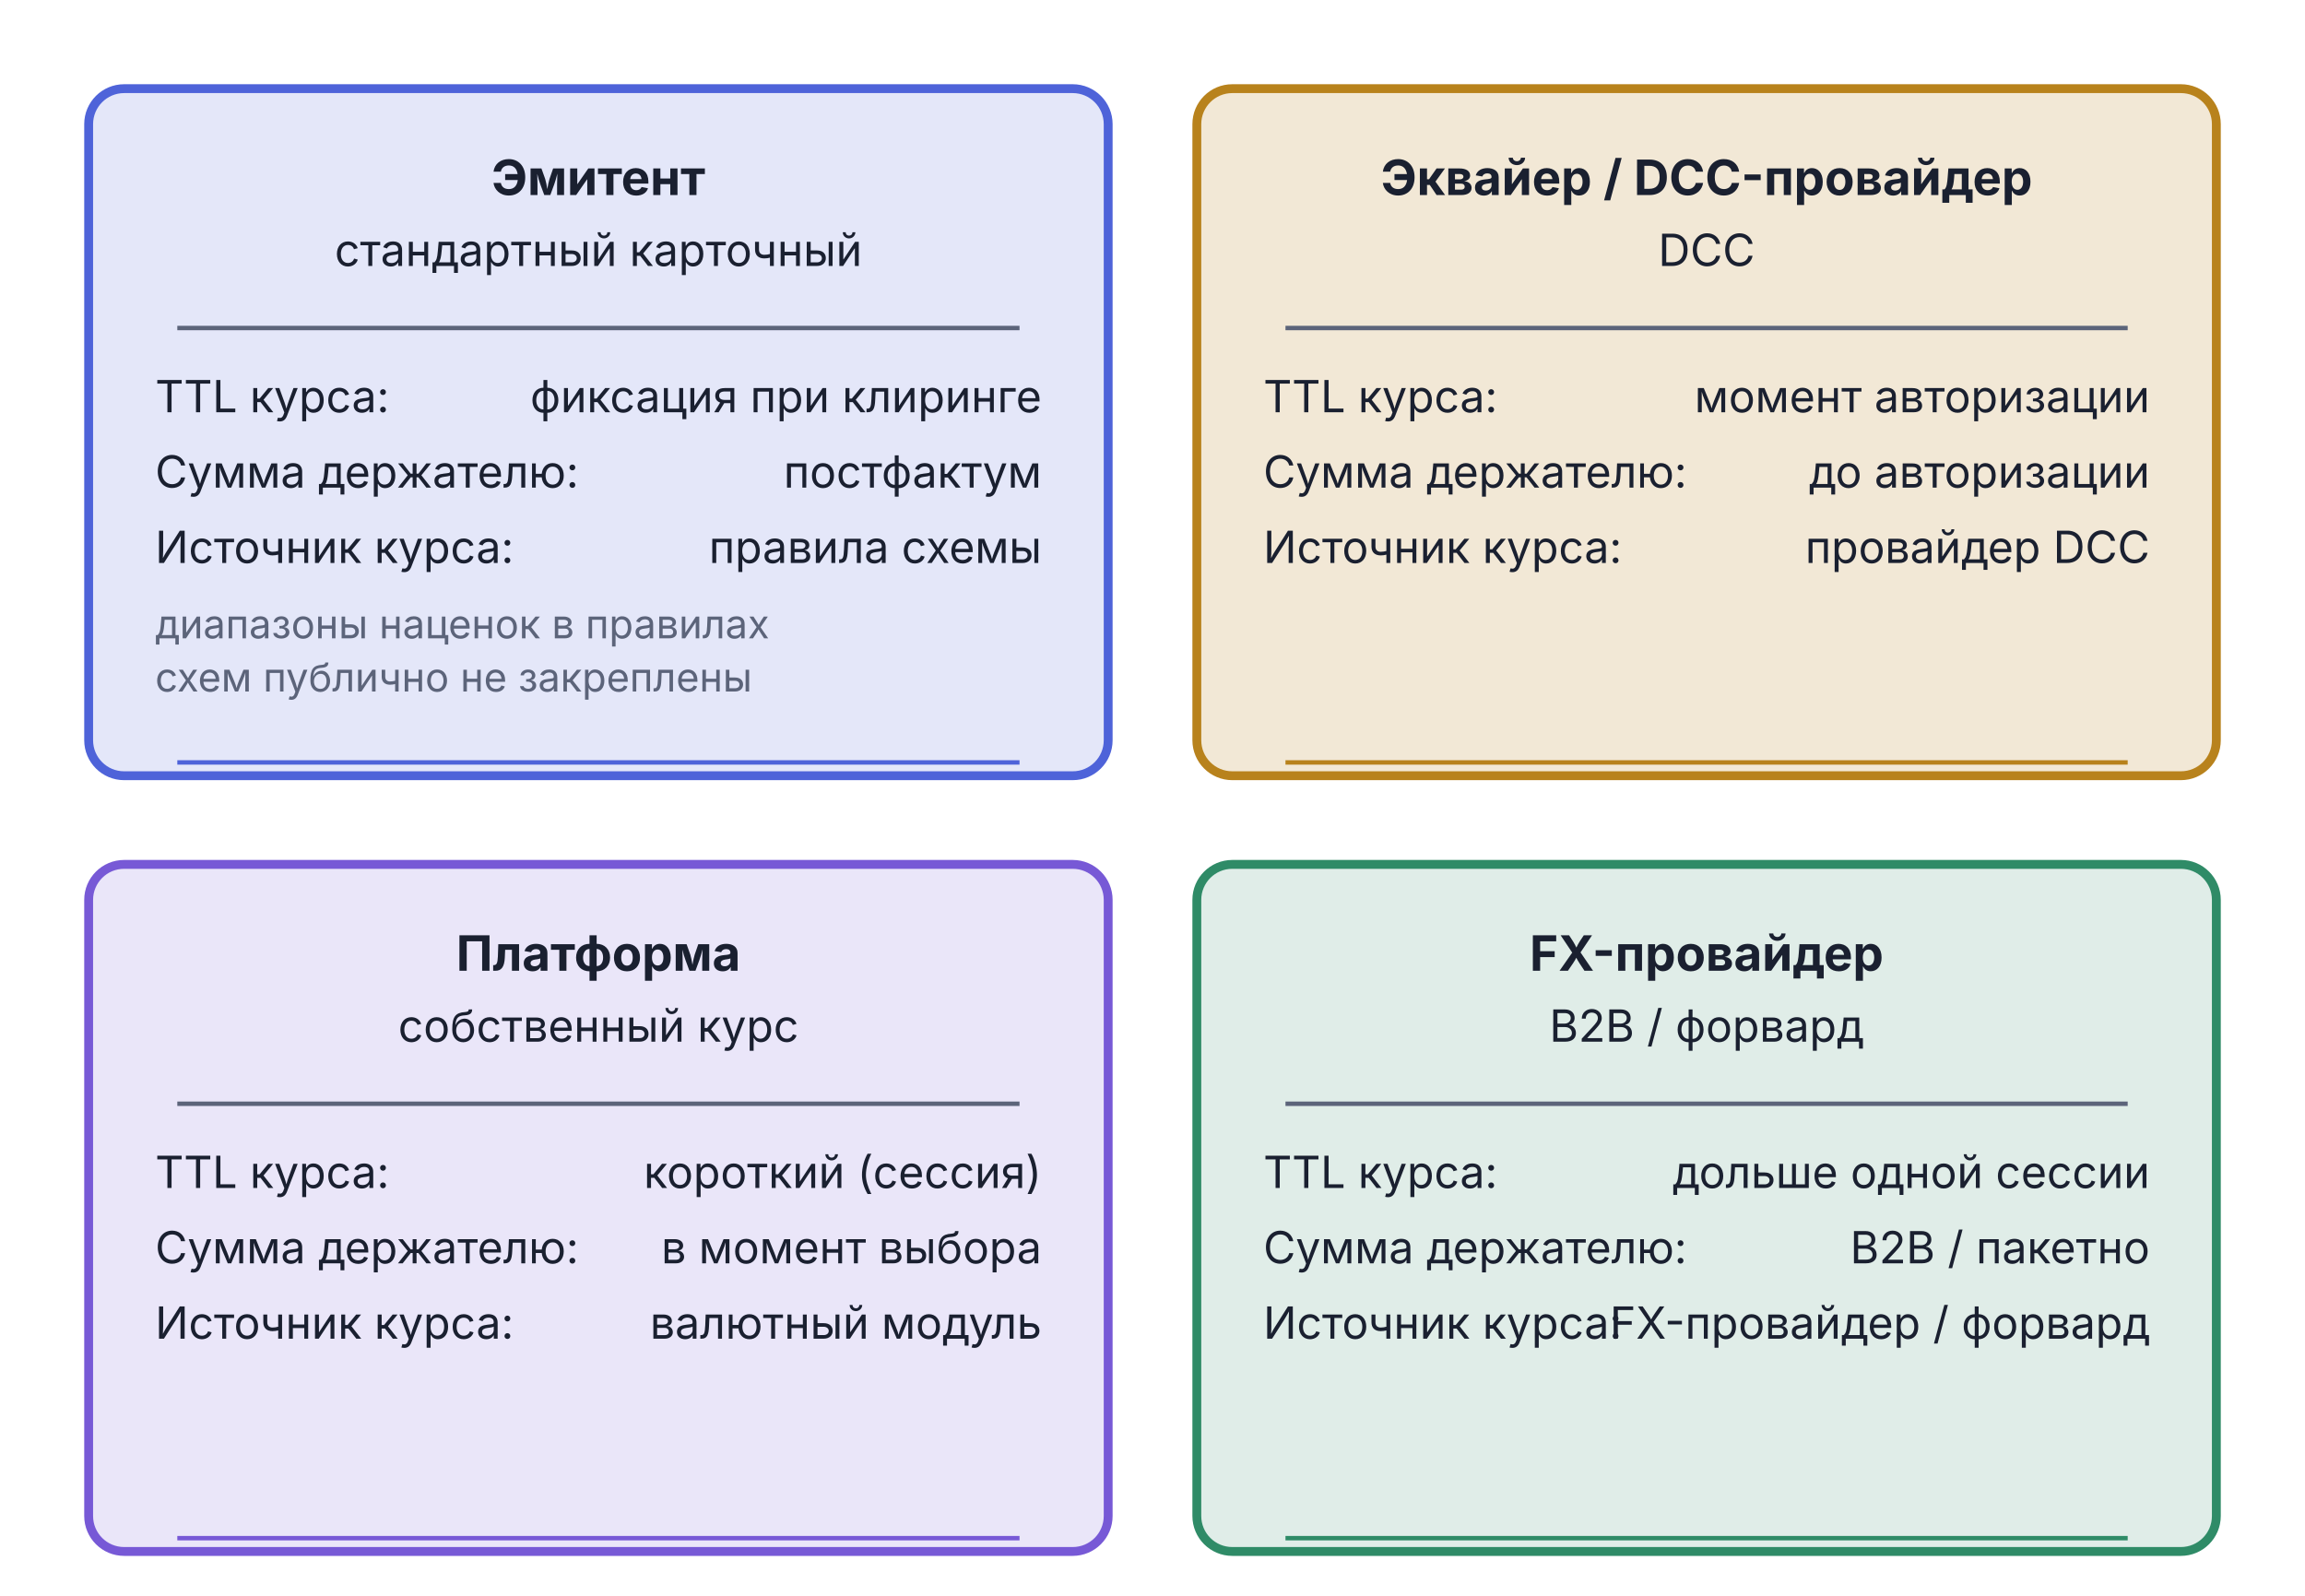
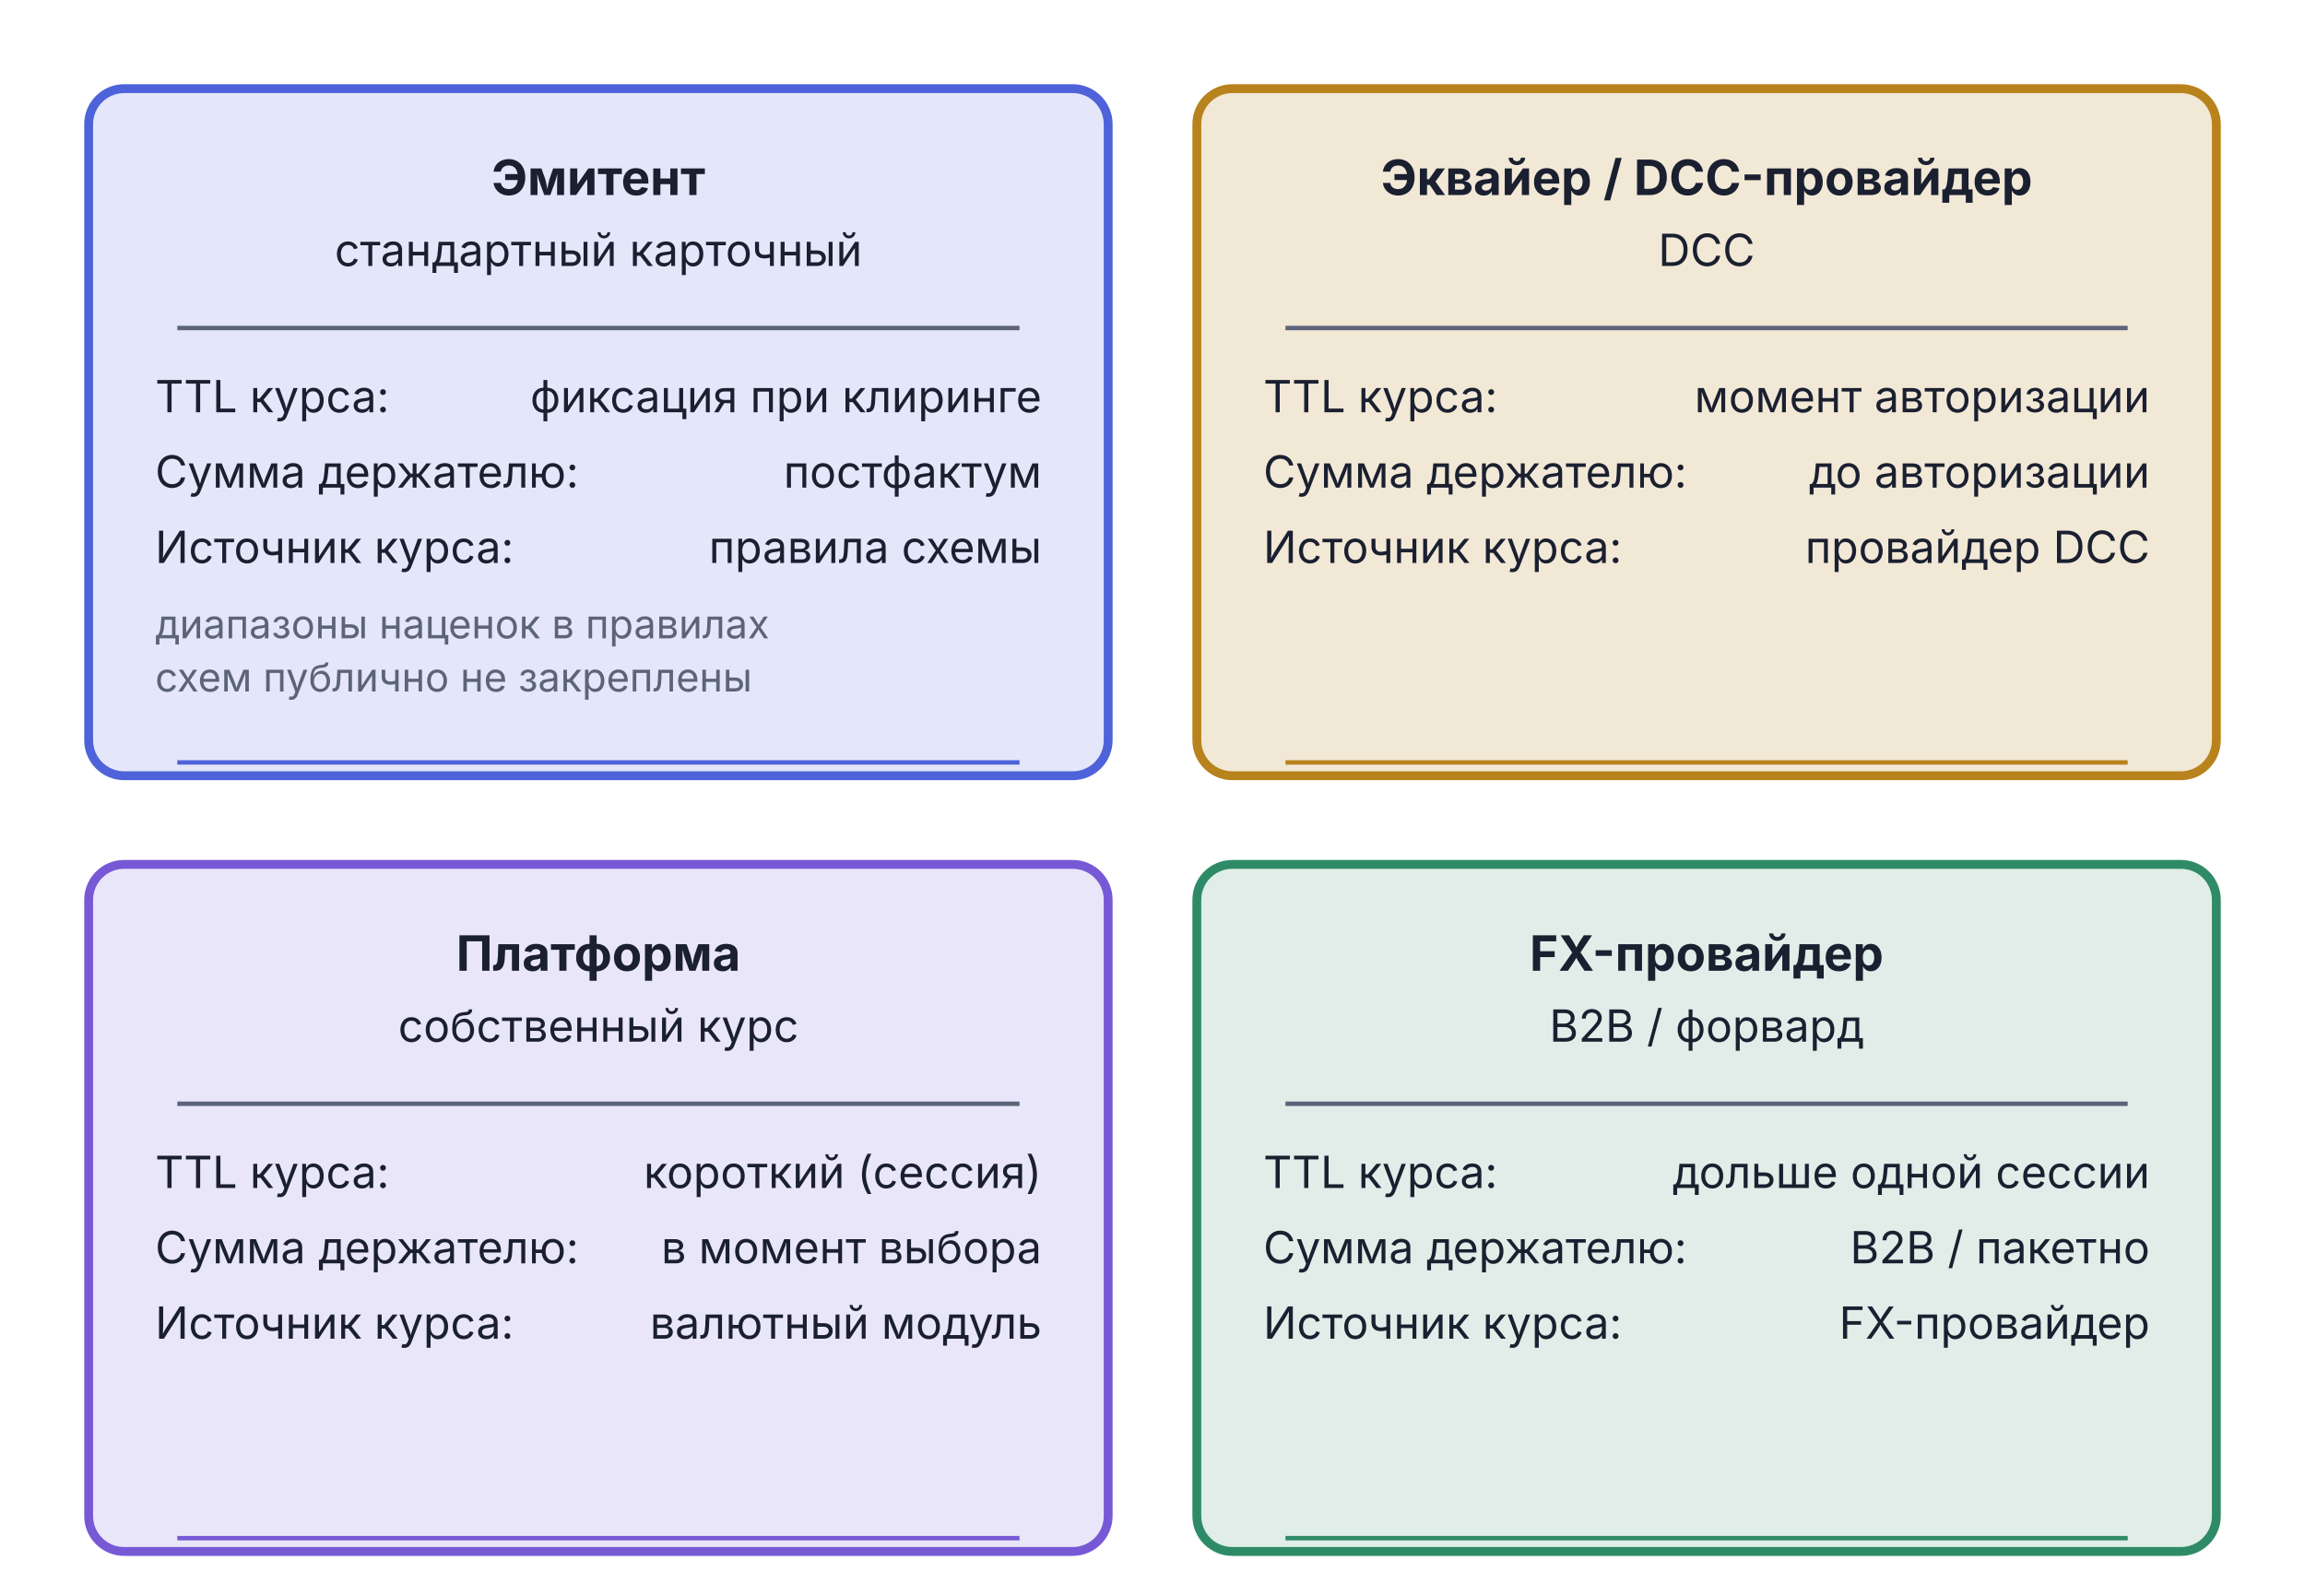
<svg xmlns="http://www.w3.org/2000/svg" viewBox="0 0 520 360" width="520" height="360">
  <rect x="20.0" y="20.0" width="230" height="155" rx="8" fill="#4E63D9" fill-opacity="0.15" stroke="#4E63D9" stroke-width="2" />
  <text x="135.0" y="44.0" text-anchor="middle" font-family="Inter, -apple-system, BlinkMacSystemFont, 'Helvetica Neue', Arial, sans-serif" font-size="11" font-weight="bold" fill="#1A2030">Эмитент</text>
  <text x="135.0" y="60.0" text-anchor="middle" font-family="Inter, -apple-system, BlinkMacSystemFont, 'Helvetica Neue', Arial, sans-serif" font-size="10" fill="#1A2030">стандартный карточный</text>
  <line x1="40.0" y1="74.0" x2="230.0" y2="74.0" stroke="#5C647A" stroke-width="1" />
  <text x="35.0" y="93.0" font-family="Inter, -apple-system, BlinkMacSystemFont, 'Helvetica Neue', Arial, sans-serif" font-size="10" fill="#1A2030">TTL курса:</text>
  <text x="235.0" y="93.0" text-anchor="end" font-family="Inter, -apple-system, BlinkMacSystemFont, 'Helvetica Neue', Arial, sans-serif" font-size="10" fill="#1A2030">фиксация при клиринге</text>
  <text x="35.0" y="110.0" font-family="Inter, -apple-system, BlinkMacSystemFont, 'Helvetica Neue', Arial, sans-serif" font-size="10" fill="#1A2030">Сумма держателю:</text>
  <text x="235.0" y="110.0" text-anchor="end" font-family="Inter, -apple-system, BlinkMacSystemFont, 'Helvetica Neue', Arial, sans-serif" font-size="10" fill="#1A2030">постфактум</text>
  <text x="35.0" y="127.0" font-family="Inter, -apple-system, BlinkMacSystemFont, 'Helvetica Neue', Arial, sans-serif" font-size="10" fill="#1A2030">Источник курса:</text>
  <text x="235.0" y="127.0" text-anchor="end" font-family="Inter, -apple-system, BlinkMacSystemFont, 'Helvetica Neue', Arial, sans-serif" font-size="10" fill="#1A2030">правила схемы</text>
  <text x="35.0" y="144.0" font-family="Inter, -apple-system, BlinkMacSystemFont, 'Helvetica Neue', Arial, sans-serif" font-size="9" fill="#5C647A">диапазоны наценок в правилах</text>
  <text x="35.0" y="156.0" font-family="Inter, -apple-system, BlinkMacSystemFont, 'Helvetica Neue', Arial, sans-serif" font-size="9" fill="#5C647A">схем публично не закреплены</text>
  <line x1="40.0" y1="172.0" x2="230.0" y2="172.0" stroke="#4E63D9" stroke-width="1" />
  <rect x="270.0" y="20.0" width="230" height="155" rx="8" fill="#B8821C" fill-opacity="0.18" stroke="#B8821C" stroke-width="2" />
  <text x="385.0" y="44.0" text-anchor="middle" font-family="Inter, -apple-system, BlinkMacSystemFont, 'Helvetica Neue', Arial, sans-serif" font-size="11" font-weight="bold" fill="#1A2030">Эквайер / DCC-провайдер</text>
  <text x="385.0" y="60.0" text-anchor="middle" font-family="Inter, -apple-system, BlinkMacSystemFont, 'Helvetica Neue', Arial, sans-serif" font-size="10" fill="#1A2030">DCC</text>
  <line x1="290.0" y1="74.0" x2="480.0" y2="74.0" stroke="#5C647A" stroke-width="1" />
  <text x="285.0" y="93.0" font-family="Inter, -apple-system, BlinkMacSystemFont, 'Helvetica Neue', Arial, sans-serif" font-size="10" fill="#1A2030">TTL курса:</text>
  <text x="485.0" y="93.0" text-anchor="end" font-family="Inter, -apple-system, BlinkMacSystemFont, 'Helvetica Neue', Arial, sans-serif" font-size="10" fill="#1A2030">момент авторизации</text>
  <text x="285.0" y="110.0" font-family="Inter, -apple-system, BlinkMacSystemFont, 'Helvetica Neue', Arial, sans-serif" font-size="10" fill="#1A2030">Сумма держателю:</text>
  <text x="485.0" y="110.0" text-anchor="end" font-family="Inter, -apple-system, BlinkMacSystemFont, 'Helvetica Neue', Arial, sans-serif" font-size="10" fill="#1A2030">до авторизации</text>
  <text x="285.0" y="127.0" font-family="Inter, -apple-system, BlinkMacSystemFont, 'Helvetica Neue', Arial, sans-serif" font-size="10" fill="#1A2030">Источник курса:</text>
  <text x="485.0" y="127.0" text-anchor="end" font-family="Inter, -apple-system, BlinkMacSystemFont, 'Helvetica Neue', Arial, sans-serif" font-size="10" fill="#1A2030">провайдер DCC</text>
  <line x1="290.0" y1="172.0" x2="480.0" y2="172.0" stroke="#B8821C" stroke-width="1" />
  <rect x="20.0" y="195.0" width="230" height="155" rx="8" fill="#7759D6" fill-opacity="0.15" stroke="#7759D6" stroke-width="2" />
  <text x="135.0" y="219.0" text-anchor="middle" font-family="Inter, -apple-system, BlinkMacSystemFont, 'Helvetica Neue', Arial, sans-serif" font-size="11" font-weight="bold" fill="#1A2030">Платформа</text>
  <text x="135.0" y="235.0" text-anchor="middle" font-family="Inter, -apple-system, BlinkMacSystemFont, 'Helvetica Neue', Arial, sans-serif" font-size="10" fill="#1A2030">собственный курс</text>
  <line x1="40.0" y1="249.0" x2="230.0" y2="249.0" stroke="#5C647A" stroke-width="1" />
  <text x="35.0" y="268.0" font-family="Inter, -apple-system, BlinkMacSystemFont, 'Helvetica Neue', Arial, sans-serif" font-size="10" fill="#1A2030">TTL курса:</text>
  <text x="235.0" y="268.0" text-anchor="end" font-family="Inter, -apple-system, BlinkMacSystemFont, 'Helvetica Neue', Arial, sans-serif" font-size="10" fill="#1A2030">короткий (сессия)</text>
  <text x="35.0" y="285.0" font-family="Inter, -apple-system, BlinkMacSystemFont, 'Helvetica Neue', Arial, sans-serif" font-size="10" fill="#1A2030">Сумма держателю:</text>
  <text x="235.0" y="285.0" text-anchor="end" font-family="Inter, -apple-system, BlinkMacSystemFont, 'Helvetica Neue', Arial, sans-serif" font-size="10" fill="#1A2030">в момент выбора</text>
  <text x="35.0" y="302.0" font-family="Inter, -apple-system, BlinkMacSystemFont, 'Helvetica Neue', Arial, sans-serif" font-size="10" fill="#1A2030">Источник курса:</text>
  <text x="235.0" y="302.0" text-anchor="end" font-family="Inter, -apple-system, BlinkMacSystemFont, 'Helvetica Neue', Arial, sans-serif" font-size="10" fill="#1A2030">валютный модуль</text>
  <line x1="40.0" y1="347.0" x2="230.0" y2="347.0" stroke="#7759D6" stroke-width="1" />
  <rect x="270.0" y="195.0" width="230" height="155" rx="8" fill="#2F8B67" fill-opacity="0.15" stroke="#2F8B67" stroke-width="2" />
  <text x="385.0" y="219.0" text-anchor="middle" font-family="Inter, -apple-system, BlinkMacSystemFont, 'Helvetica Neue', Arial, sans-serif" font-size="11" font-weight="bold" fill="#1A2030">FX-провайдер</text>
  <text x="385.0" y="235.0" text-anchor="middle" font-family="Inter, -apple-system, BlinkMacSystemFont, 'Helvetica Neue', Arial, sans-serif" font-size="10" fill="#1A2030">B2B / форвард</text>
  <line x1="290.0" y1="249.0" x2="480.0" y2="249.0" stroke="#5C647A" stroke-width="1" />
  <text x="285.0" y="268.0" font-family="Inter, -apple-system, BlinkMacSystemFont, 'Helvetica Neue', Arial, sans-serif" font-size="10" fill="#1A2030">TTL курса:</text>
  <text x="485.0" y="268.0" text-anchor="end" font-family="Inter, -apple-system, BlinkMacSystemFont, 'Helvetica Neue', Arial, sans-serif" font-size="10" fill="#1A2030">дольше одной сессии</text>
  <text x="285.0" y="285.0" font-family="Inter, -apple-system, BlinkMacSystemFont, 'Helvetica Neue', Arial, sans-serif" font-size="10" fill="#1A2030">Сумма держателю:</text>
  <text x="485.0" y="285.0" text-anchor="end" font-family="Inter, -apple-system, BlinkMacSystemFont, 'Helvetica Neue', Arial, sans-serif" font-size="10" fill="#1A2030">B2B / пакетно</text>
  <text x="285.0" y="302.0" font-family="Inter, -apple-system, BlinkMacSystemFont, 'Helvetica Neue', Arial, sans-serif" font-size="10" fill="#1A2030">Источник курса:</text>
-   <text x="485.0" y="302.0" text-anchor="end" font-family="Inter, -apple-system, BlinkMacSystemFont, 'Helvetica Neue', Arial, sans-serif" font-size="10" fill="#1A2030">FX-провайдер / форвард</text>
+   <text x="485.0" y="302.0" text-anchor="end" font-family="Inter, -apple-system, BlinkMacSystemFont, 'Helvetica Neue', Arial, sans-serif" font-size="10" fill="#1A2030">FX-провайдер</text>
  <line x1="290.0" y1="347.0" x2="480.0" y2="347.0" stroke="#2F8B67" stroke-width="1" />
</svg>
